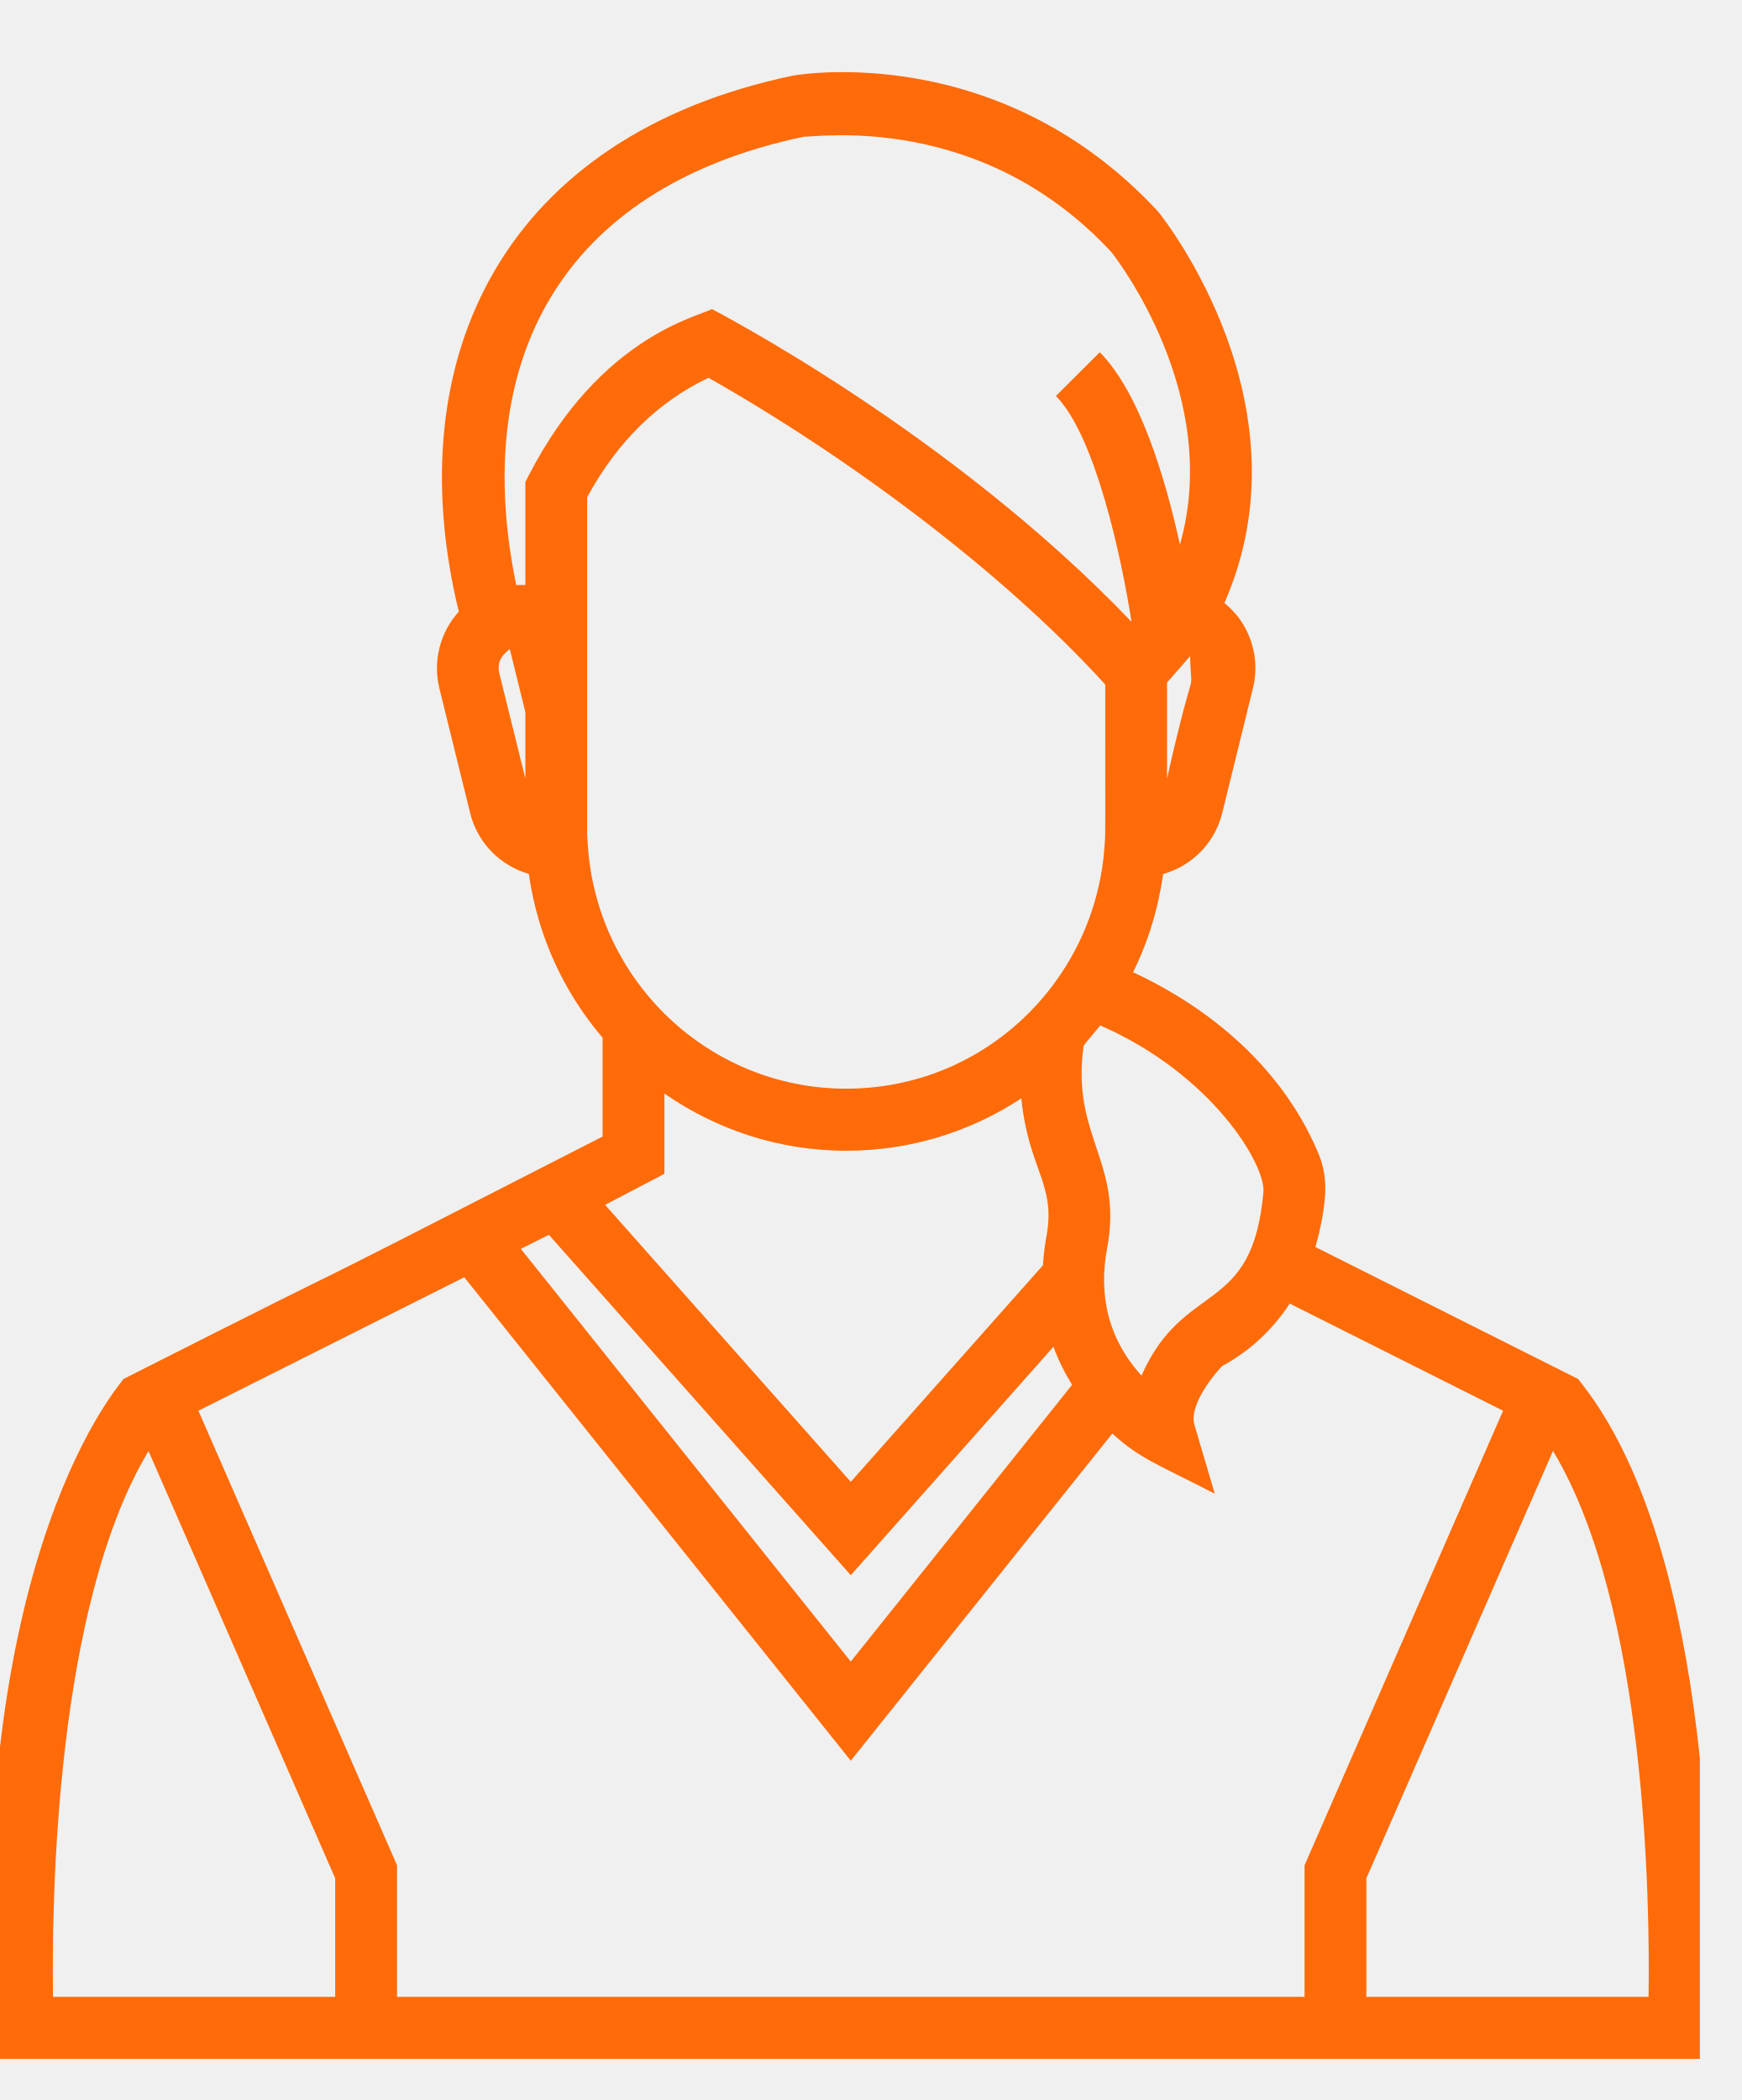
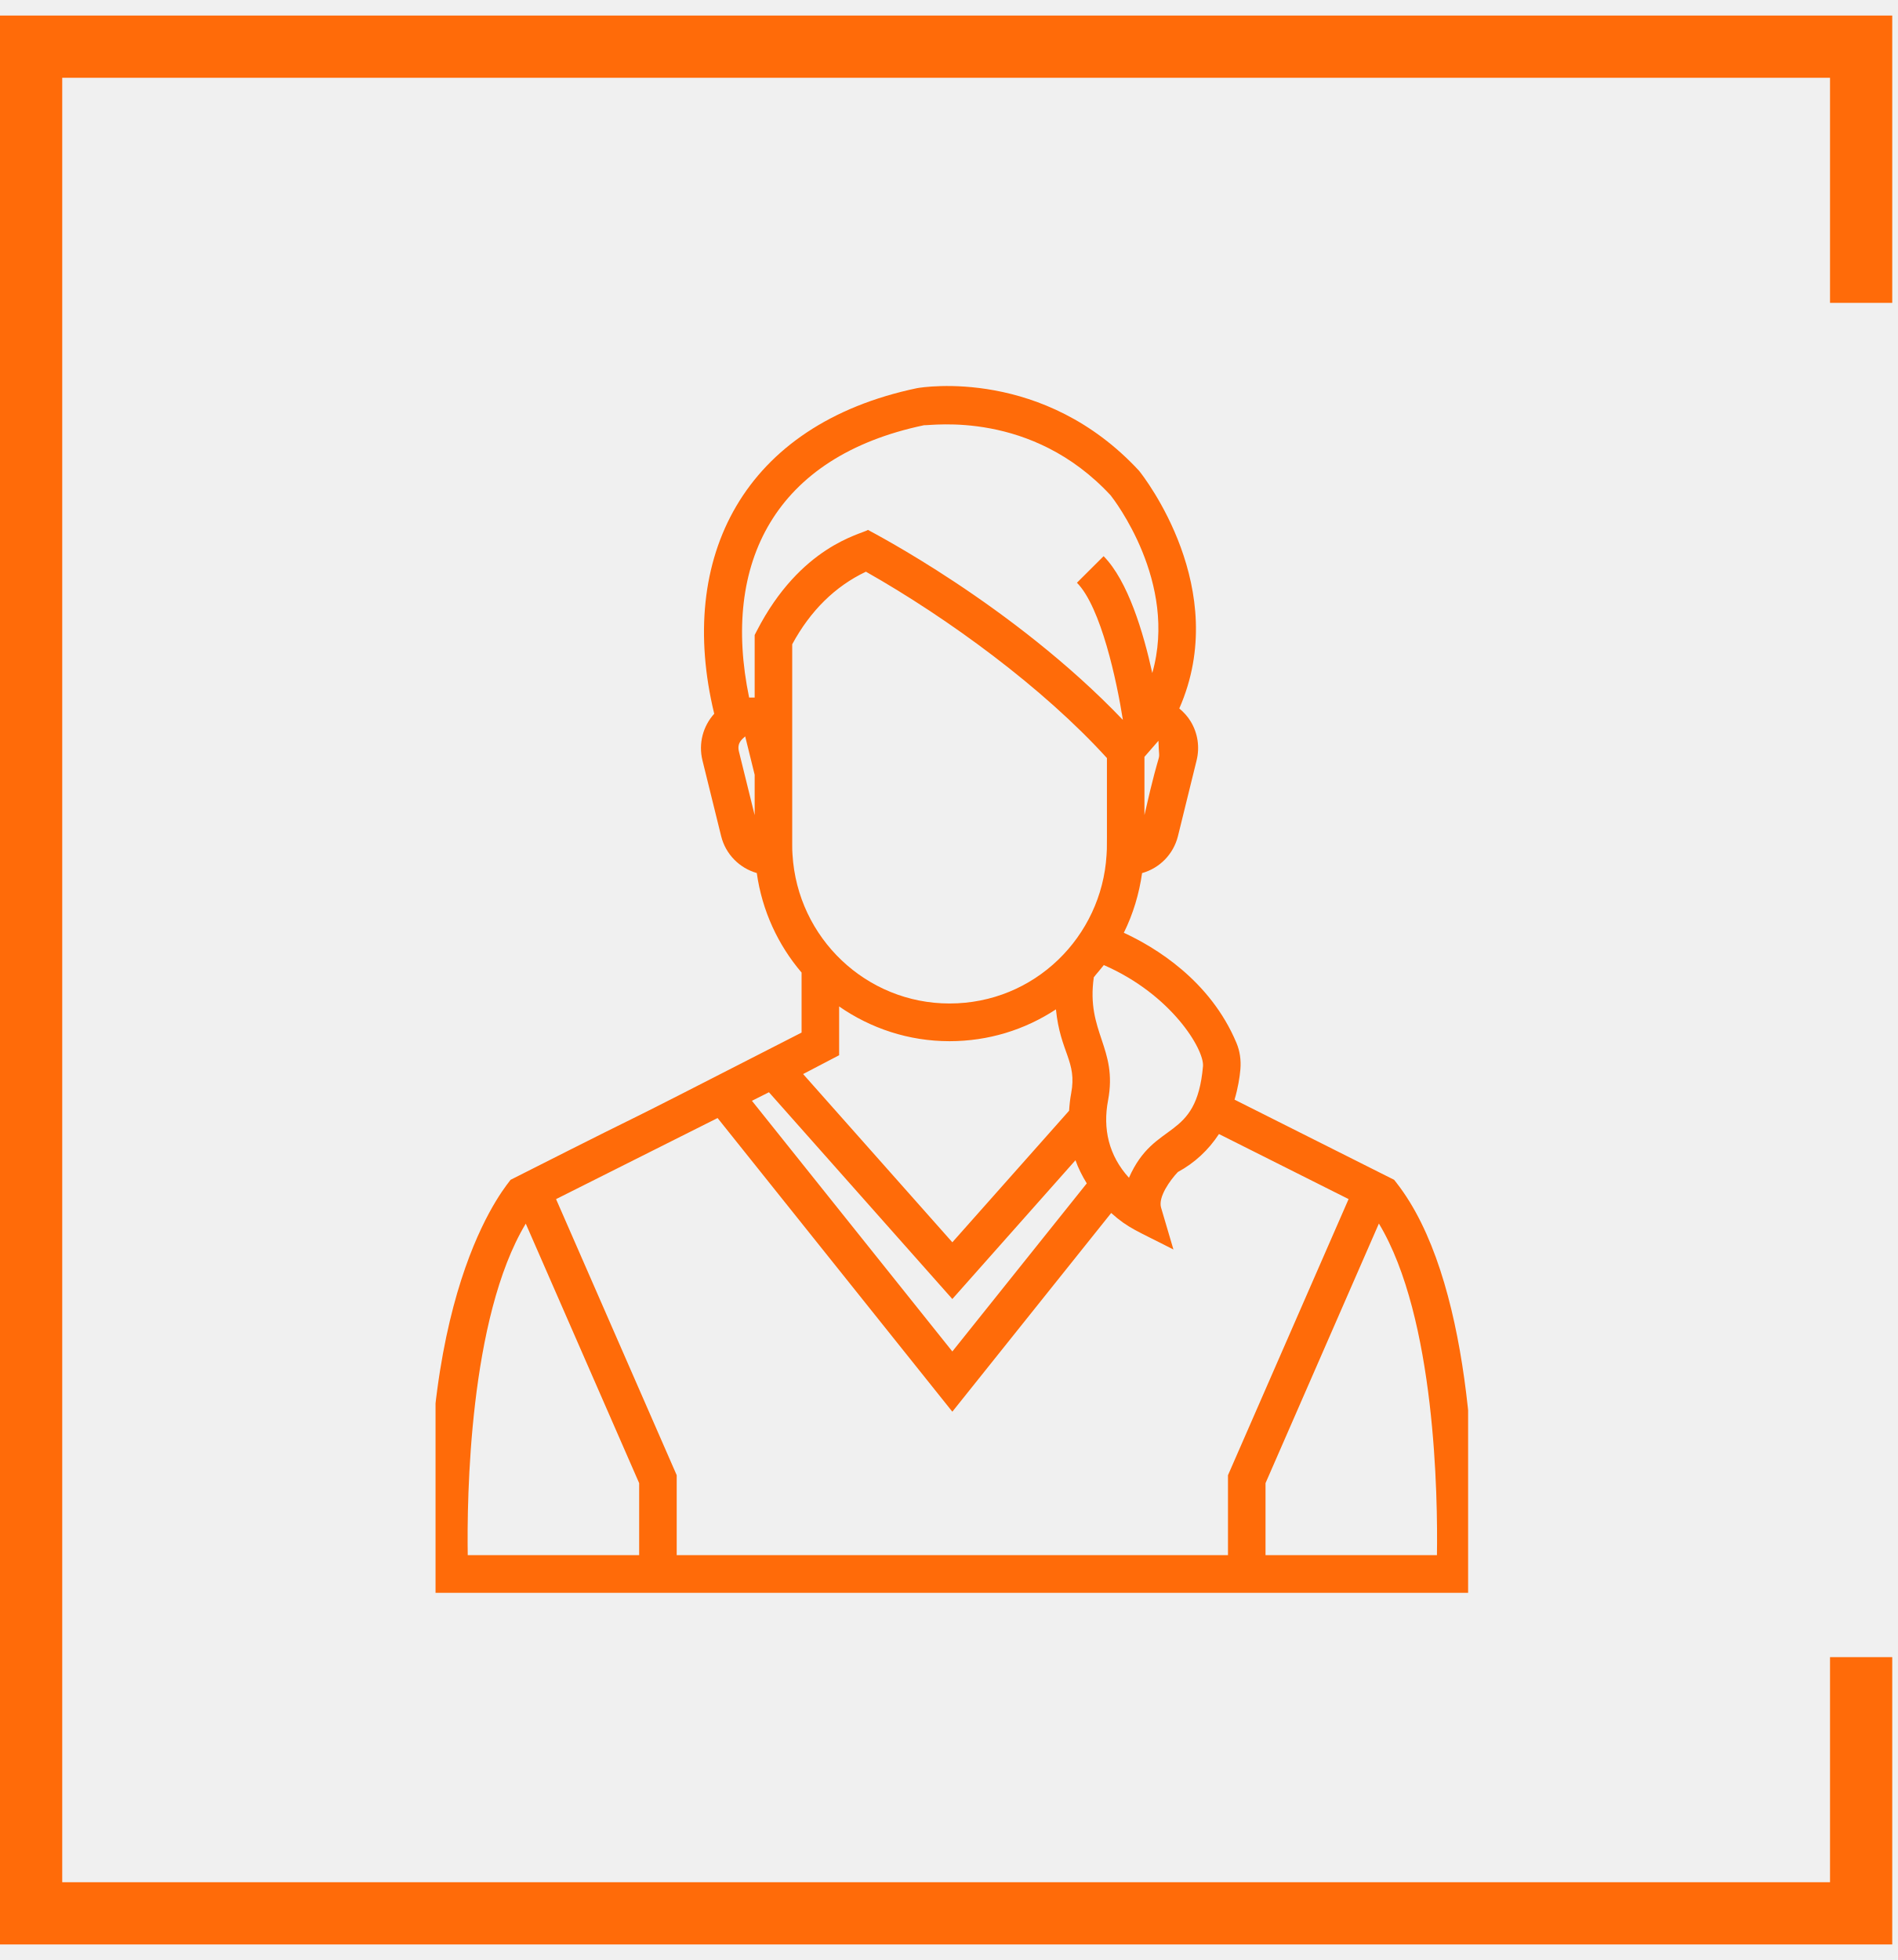
- <svg xmlns="http://www.w3.org/2000/svg" width="34" height="41" viewBox="0 0 34 41" fill="none">
+ <svg xmlns="http://www.w3.org/2000/svg" width="61" height="63" viewBox="0 0 61 63" fill="none">
  <g clip-path="url(#clip0)">
-     <path d="M-0.128 40.198C4.173 40.198 29.056 40.198 33.352 40.198C33.518 36.38 33.245 30.045 30.897 27.03L30.812 26.922L25.683 24.346C25.794 23.971 25.849 23.626 25.871 23.373C25.896 23.07 25.854 22.785 25.746 22.526C24.9 20.501 23.109 19.436 22.124 18.982C22.424 18.377 22.617 17.727 22.711 17.064C23.269 16.907 23.717 16.465 23.864 15.876L24.463 13.443C24.569 13.014 24.502 12.569 24.274 12.19C24.176 12.027 24.049 11.89 23.907 11.772C25.595 7.938 22.768 4.322 22.614 4.132C19.551 0.821 15.683 1.44 15.479 1.477C9.896 2.646 7.741 6.924 8.958 11.942C8.597 12.341 8.446 12.897 8.58 13.442L9.181 15.878C9.327 16.463 9.772 16.903 10.326 17.062C10.497 18.277 11.011 19.376 11.766 20.261V22.19C3.755 26.292 8.831 23.675 2.411 26.923C2.398 26.983 -0.601 30.172 -0.155 39.621L-0.128 40.198ZM32.189 38.986H26.679V36.672L30.323 28.328C32.149 31.359 32.217 37.145 32.189 38.986ZM24.669 23.27C24.456 25.713 23.116 24.975 22.289 26.857C21.639 26.142 21.443 25.284 21.618 24.366C21.934 22.68 20.905 22.18 21.16 20.409L21.198 20.368V20.362C21.22 20.338 21.423 20.096 21.482 20.02C23.662 20.97 24.711 22.738 24.669 23.27ZM12.973 21.351C13.985 22.052 15.207 22.467 16.521 22.467C17.759 22.467 18.934 22.107 19.942 21.444C20.081 22.837 20.625 23.115 20.432 24.14C20.396 24.33 20.377 24.517 20.365 24.702L16.612 28.931L11.815 23.523L12.973 22.918V21.351H12.973ZM11.464 16.174V13.829C11.464 12.966 11.464 9.54 11.464 9.709C12.049 8.629 12.845 7.846 13.834 7.376C16.484 8.876 19.535 11.113 21.581 13.366C21.578 16.234 21.589 16.241 21.57 16.477L21.568 16.492C21.409 19.096 19.267 21.255 16.521 21.255C13.851 21.255 11.635 19.159 11.475 16.466C11.466 16.37 11.464 16.273 11.464 16.174ZM10.717 24.108L16.612 30.754L20.57 26.293C20.661 26.553 20.788 26.799 20.933 27.037L16.612 32.44L10.17 24.383L10.717 24.108ZM22.787 15.199V13.327C22.84 13.266 23.29 12.75 23.237 12.811C23.262 13.759 23.365 12.64 22.787 15.199ZM15.702 2.668C15.941 2.683 19.158 2.178 21.701 4.923C21.801 5.049 23.87 7.715 23.039 10.633C22.754 9.334 22.258 7.671 21.474 6.877L20.617 7.731C21.392 8.515 21.9 10.902 22.094 12.14C18.543 8.425 13.963 6.073 13.9 6.033C13.671 6.176 11.732 6.545 10.325 9.28L10.258 9.411V11.421C10.197 11.421 10.02 11.423 10.08 11.422C9.186 7.105 10.899 3.674 15.702 2.668ZM9.953 12.669L10.258 13.903V15.2L9.751 13.152C9.677 12.846 9.903 12.73 9.953 12.669ZM9.065 24.937L16.612 34.376L21.718 27.989C22.274 28.487 22.541 28.557 23.719 29.163L23.321 27.815C23.221 27.473 23.62 26.925 23.861 26.672C24.399 26.381 24.847 25.964 25.183 25.451L29.349 27.543L25.472 36.418V38.986H7.752V36.417L3.874 27.543L9.065 24.937ZM2.9 28.331L6.545 36.672V38.986H1.035C1.007 37.145 1.076 31.362 2.9 28.331Z" fill="#FF6B09" />
+     <path d="M13.872 51.198C18.173 51.198 43.056 51.198 47.352 51.198C47.518 47.38 47.245 41.045 44.897 38.03L44.812 37.922L39.683 35.346C39.794 34.971 39.849 34.626 39.871 34.373C39.896 34.07 39.854 33.785 39.746 33.526C38.9 31.501 37.109 30.436 36.124 29.982C36.424 29.377 36.617 28.727 36.711 28.064C37.269 27.907 37.717 27.465 37.864 26.875L38.463 24.443C38.569 24.014 38.502 23.569 38.274 23.19C38.176 23.027 38.049 22.89 37.907 22.772C39.595 18.938 36.768 15.322 36.614 15.132C33.551 11.821 29.683 12.44 29.479 12.476C23.896 13.646 21.741 17.924 22.958 22.942C22.597 23.341 22.446 23.897 22.58 24.442L23.181 26.878C23.327 27.463 23.772 27.903 24.326 28.062C24.497 29.277 25.011 30.376 25.766 31.261V33.19C17.755 37.292 22.831 34.675 16.411 37.923C16.398 37.983 13.399 41.172 13.845 50.621L13.872 51.198ZM46.189 49.986H40.679V47.672L44.323 39.328C46.149 42.359 46.217 48.145 46.189 49.986ZM38.669 34.27C38.456 36.713 37.116 35.975 36.289 37.857C35.639 37.142 35.443 36.284 35.618 35.366C35.934 33.68 34.905 33.18 35.16 31.409L35.198 31.368V31.362C35.22 31.338 35.423 31.096 35.481 31.02C37.662 31.97 38.711 33.738 38.669 34.27ZM26.973 32.35C27.985 33.053 29.207 33.467 30.521 33.467C31.759 33.467 32.934 33.107 33.942 32.444C34.081 33.837 34.626 34.115 34.432 35.14C34.396 35.33 34.377 35.517 34.365 35.702L30.612 39.931L25.815 34.523L26.973 33.918V32.35H26.973ZM25.465 27.174V24.829C25.465 23.966 25.465 20.54 25.465 20.709C26.049 19.629 26.845 18.846 27.834 18.376C30.484 19.876 33.535 22.113 35.581 24.366C35.578 27.234 35.589 27.241 35.569 27.477L35.568 27.492C35.409 30.096 33.267 32.255 30.521 32.255C27.851 32.255 25.635 30.159 25.474 27.466C25.466 27.37 25.465 27.273 25.465 27.174ZM24.717 35.108L30.612 41.754L34.57 37.293C34.661 37.553 34.788 37.8 34.933 38.037L30.612 43.44L24.17 35.383L24.717 35.108ZM36.787 26.199V24.327C36.84 24.266 37.29 23.75 37.237 23.811C37.262 24.759 37.365 23.64 36.787 26.199ZM29.702 13.668C29.941 13.683 33.158 13.178 35.701 15.923C35.801 16.049 37.87 18.715 37.039 21.633C36.754 20.334 36.258 18.671 35.474 17.877L34.617 18.731C35.392 19.515 35.9 21.902 36.094 23.14C32.543 19.424 27.963 17.073 27.9 17.033C27.671 17.176 25.732 17.545 24.325 20.28L24.258 20.411V22.421C24.197 22.421 24.02 22.423 24.08 22.422C23.186 18.105 24.898 14.675 29.702 13.668ZM23.953 23.669L24.258 24.904V26.201L23.751 24.151C23.677 23.846 23.903 23.73 23.953 23.669ZM23.066 35.937L30.612 45.376L35.718 38.989C36.274 39.487 36.541 39.557 37.719 40.163L37.321 38.815C37.221 38.473 37.62 37.925 37.861 37.672C38.399 37.381 38.847 36.964 39.182 36.451L43.349 38.542L39.472 47.418V49.986H21.752V47.417L17.874 38.543L23.066 35.937ZM16.9 39.331L20.545 47.672V49.986H15.035C15.007 48.145 15.076 42.362 16.9 39.331Z" fill="#FF6B09" />
  </g>
+   <path d="M59.824 9.735V1.5H1V61.5H59.824V53.265" stroke="#FF6B09" stroke-width="2" />
  <defs>
    <clipPath id="clip0">
-       <rect width="33.191" height="40" fill="white" transform="translate(0 0.5)" />
+       <rect width="33.191" height="40" fill="white" transform="translate(14 11.5)" />
    </clipPath>
  </defs>
</svg>
